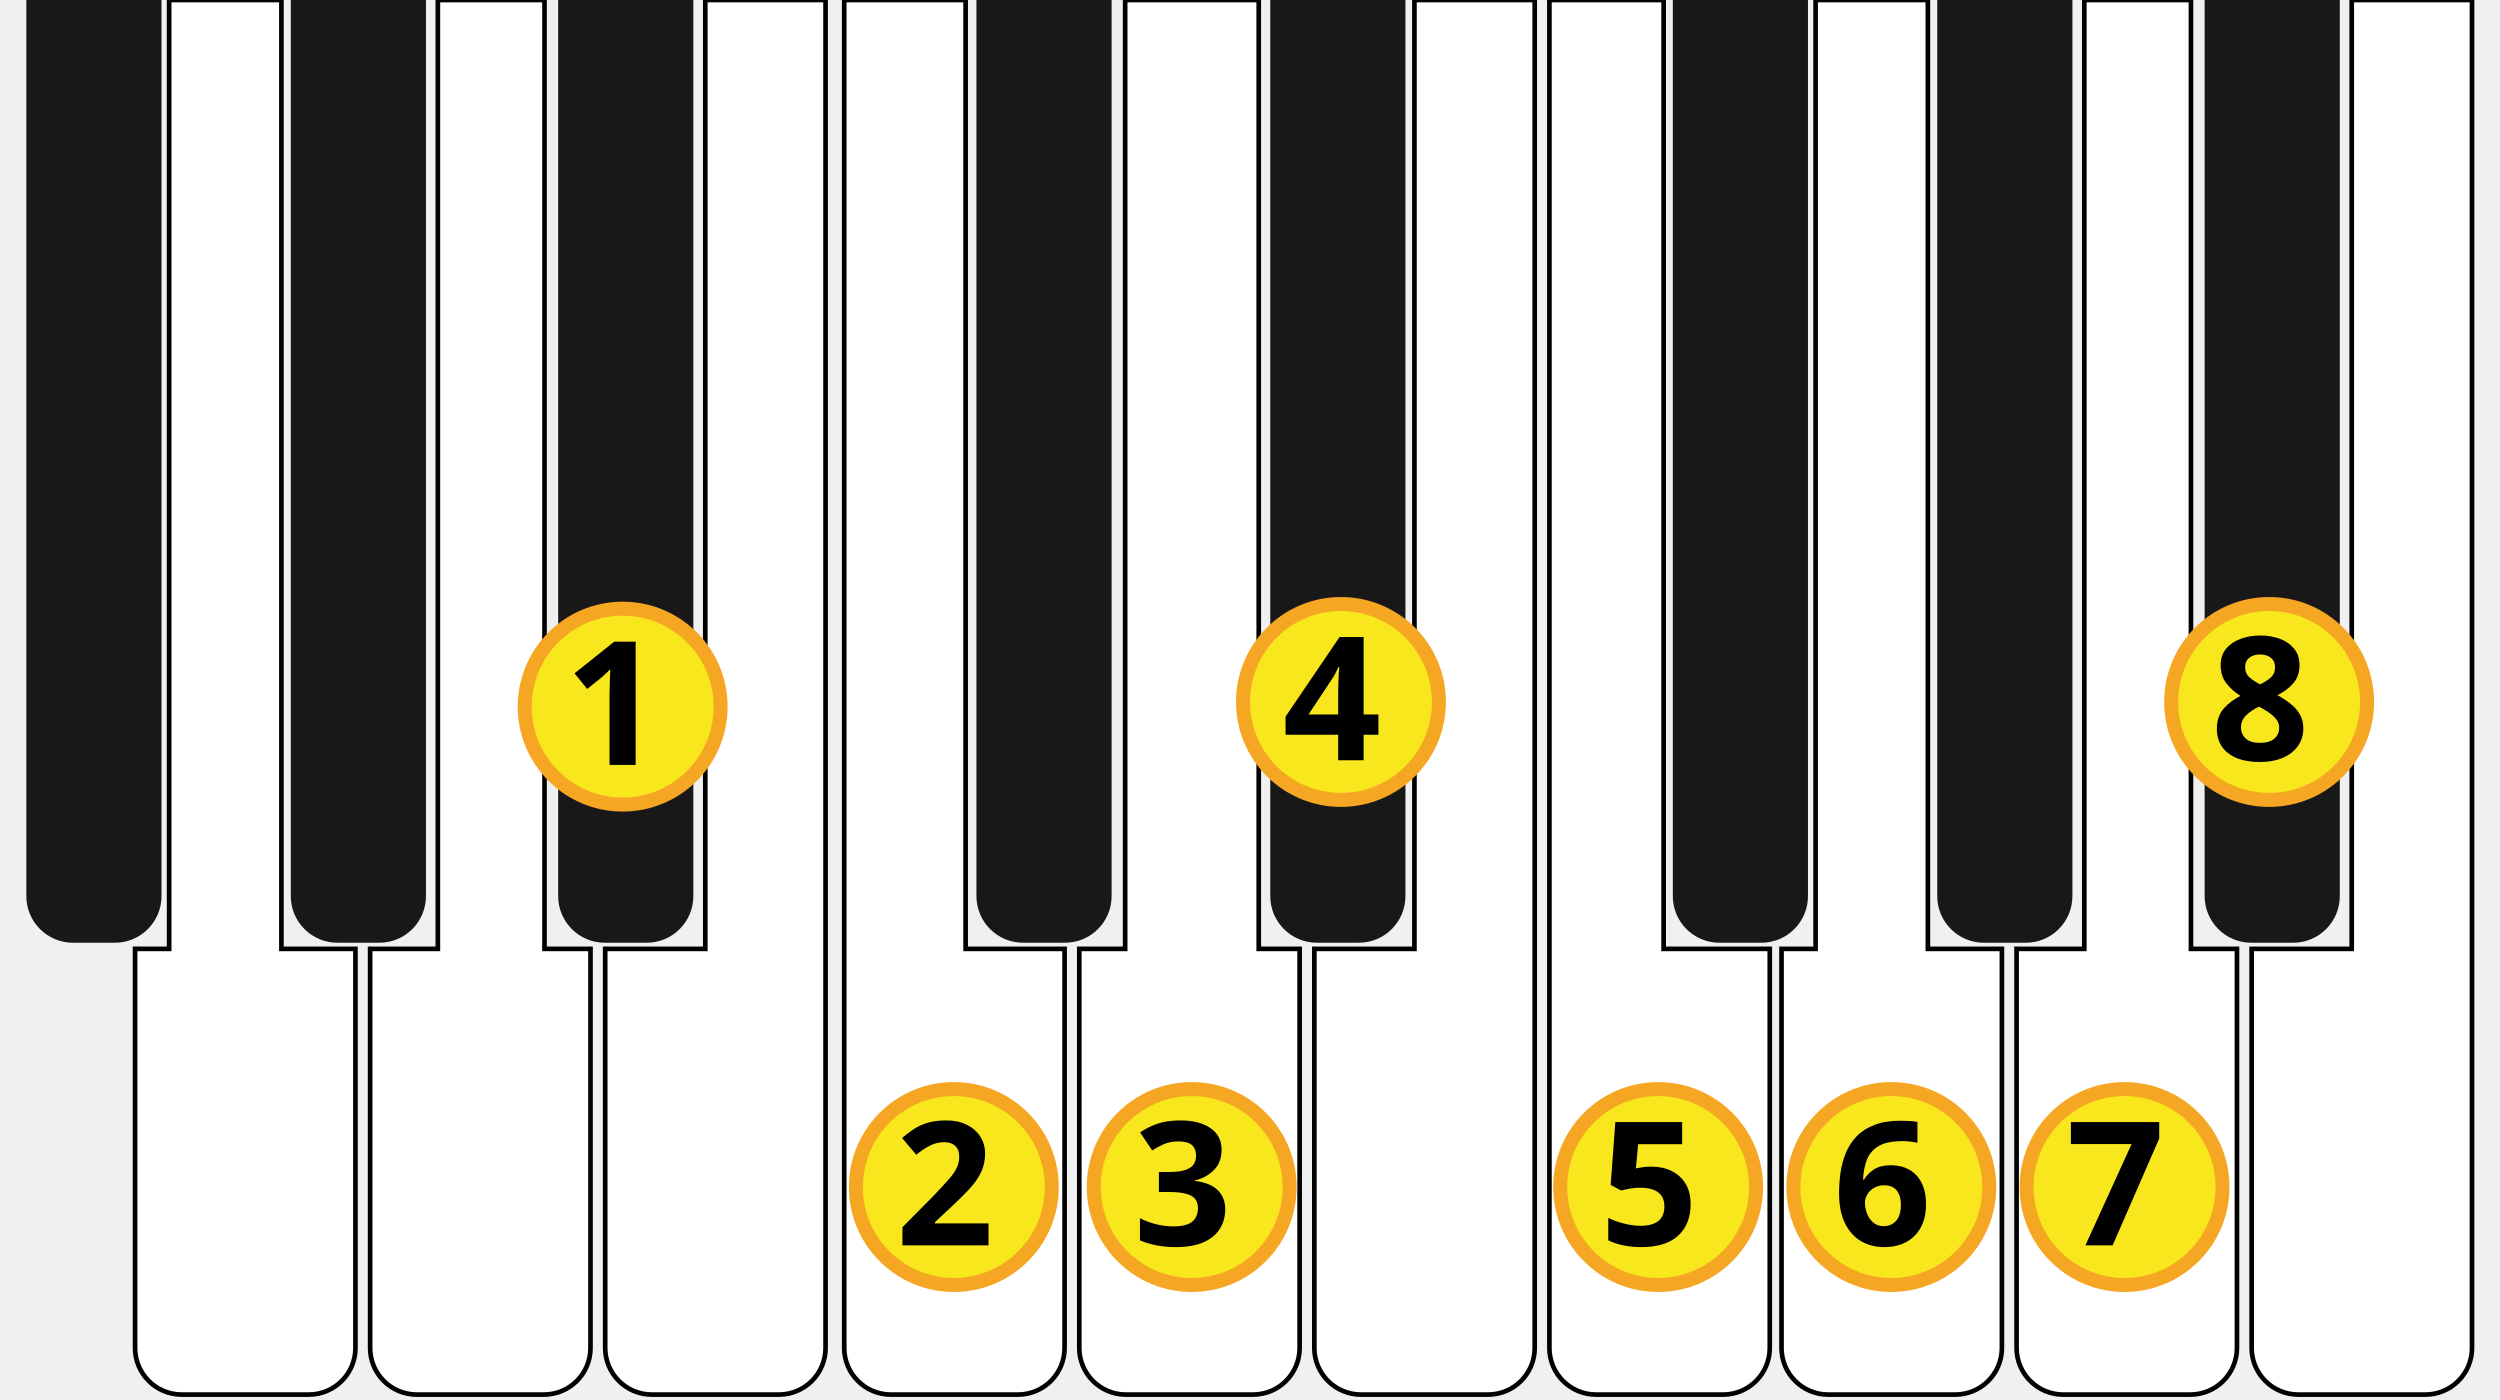
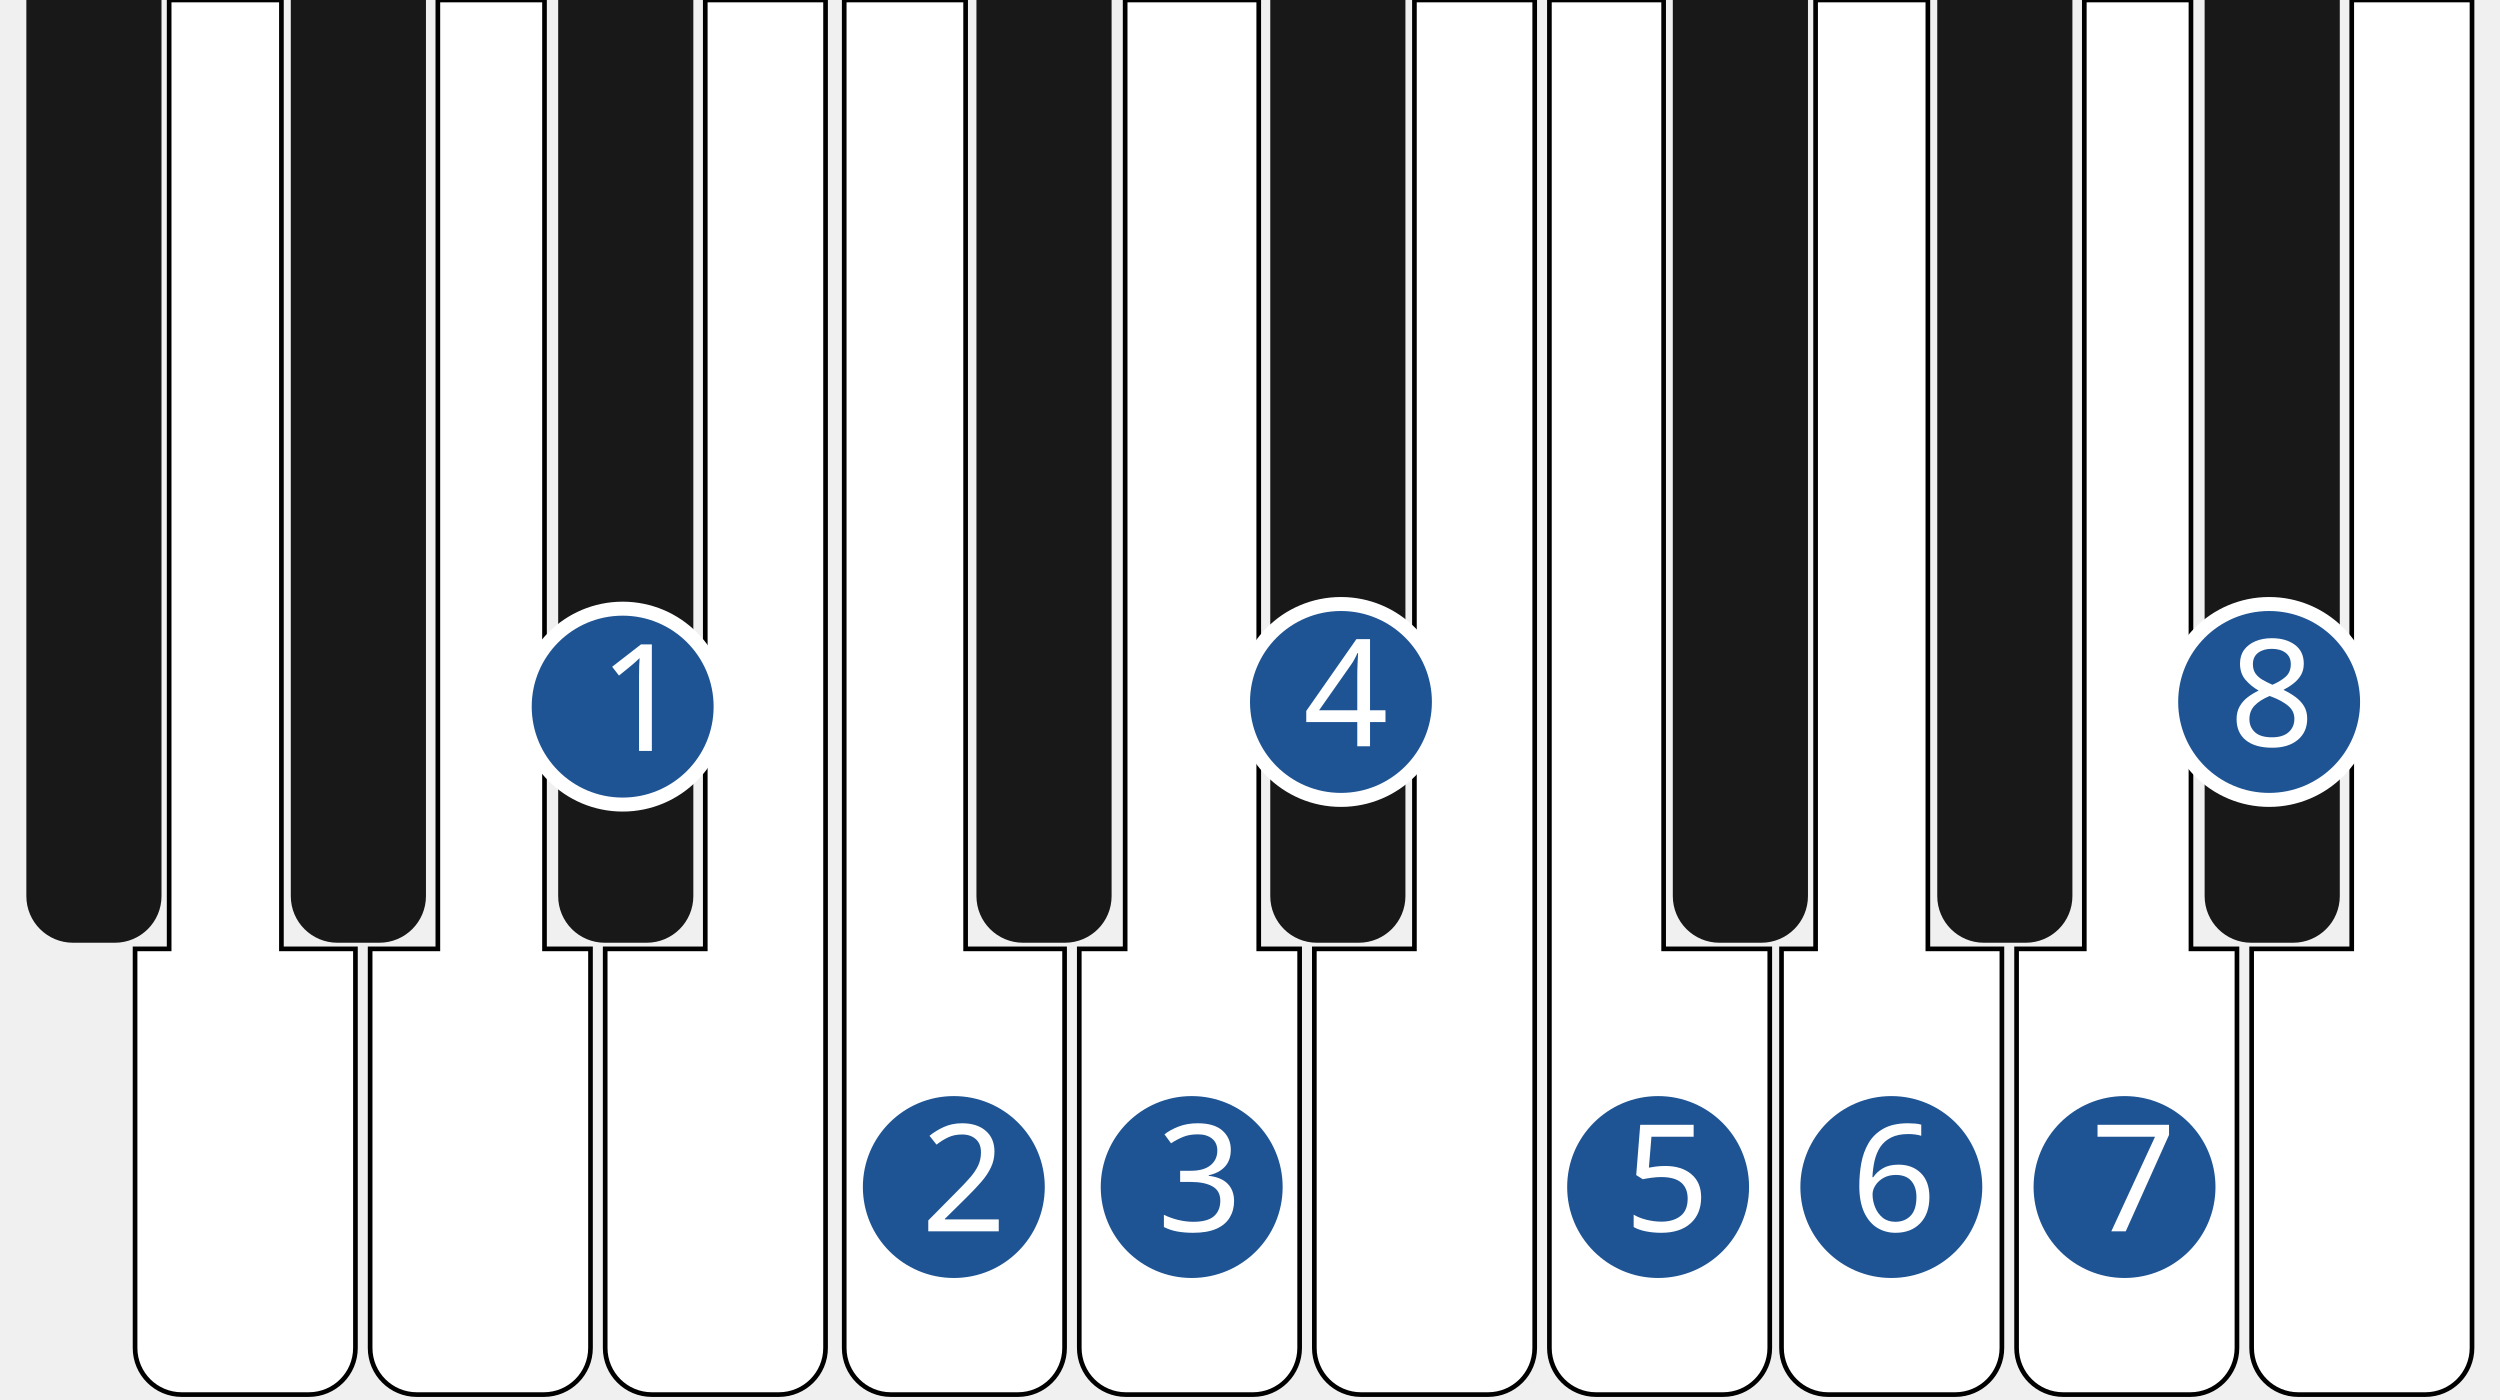
<svg xmlns="http://www.w3.org/2000/svg" width="536px" height="300px" viewBox="0 0 536 300" version="1.1">
  <defs />
  <g id="BbmajorScale" stroke="none" stroke-width="1" fill="none" fill-rule="evenodd">
    <g id="Group" transform="translate(-522, 0)">
      <g id="Oct-2" transform="translate(350, 0)">
        <path d="M323.211,-2.84217094e-14 L349,-2.84217094e-14 L349,203.439 L349,289 C349,294.523 344.523,299 339,299 L311.753,299 C306.23,299 301.753,294.523 301.753,289 L301.753,203.439 L323.211,203.439 L323.211,-2.84217094e-14 Z" id="B" stroke="#000000" fill="#FFFFFF" />
        <path d="M175.682,0 L151.191,0 L151.191,203.439 L151.191,289 C151.191,294.523 155.668,299 161.191,299 L188.439,299 C193.961,299 198.439,294.523 198.439,289 L198.439,203.439 L175.682,203.439 L175.682,0 Z" id="F" stroke="#000000" fill="#FFFFFF" opacity="0" />
        <path d="M208.265,-2.84217094e-14 L232.335,-2.84217094e-14 L232.335,203.439 L248.206,203.439 L248.206,289 C248.206,294.523 243.729,299 238.206,299 L210.958,299 C205.436,299 200.958,294.523 200.958,289 L200.958,203.439 L208.265,203.439 L208.265,-2.84217094e-14 Z" id="G" stroke="#000000" fill="#FFFFFF" />
        <path d="M265.875,-2.84217094e-14 L288.742,-2.84217094e-14 L288.742,203.439 L298.603,203.439 L298.603,289 C298.603,294.523 294.126,299 288.603,299 L261.356,299 C255.833,299 251.356,294.523 251.356,289 L251.356,203.439 L265.875,203.439 L265.875,-2.84217094e-14 Z" id="A" stroke="#000000" fill="#FFFFFF" />
        <path d="M177.65,0 L206.628,0 L206.628,192.124 C206.628,197.647 202.151,202.124 196.628,202.124 L187.65,202.124 C182.127,202.124 177.65,197.647 177.65,192.124 L177.65,0 Z" id="Gb" fill-opacity="0.9" fill="#000000" />
        <path d="M234.347,0 L263.325,0 L263.325,192.124 C263.325,197.647 258.848,202.124 253.325,202.124 L244.347,202.124 C238.824,202.124 234.347,197.647 234.347,192.124 L234.347,0 Z" id="Ab" fill-opacity="0.9" fill="#000000" />
        <path d="M291.673,0 L320.652,0 L320.652,192.124 C320.652,197.647 316.174,202.124 310.652,202.124 L301.673,202.124 C296.15,202.124 291.673,197.647 291.673,192.124 L291.673,0 Z" id="Bb" fill-opacity="0.9" fill="#000000" />
      </g>
      <g id="Oct-3" transform="translate(703, 0)">
        <path d="M0,0 L26.029,0 L26.029,203.439 L47.247,203.439 L47.247,289 C47.247,294.523 42.77,299 37.247,299 L10,299 C4.477,299 2.45271059e-15,294.523 1.77635684e-15,289 L0,0 Z" id="C" stroke="#000000" fill="#FFFFFF" />
        <path d="M60.233,-2.84217094e-14 L88.874,-2.84217094e-14 L88.874,203.439 L97.644,203.439 L97.644,289 C97.644,294.523 93.167,299 87.644,299 L60.397,299 C54.874,299 50.397,294.523 50.397,289 L50.397,203.439 L60.233,203.439 L60.233,-2.84217094e-14 Z" id="D" stroke="#000000" fill="#FFFFFF" />
        <path d="M122.252,-2.84217094e-14 L148.042,-2.84217094e-14 L148.042,203.439 L148.042,289 C148.042,294.523 143.564,299 138.042,299 L110.794,299 C105.271,299 100.794,294.523 100.794,289 L100.794,203.439 L122.252,203.439 L122.252,-2.84217094e-14 Z" id="E" stroke="#000000" fill="#FFFFFF" />
        <path d="M323.211,-2.84217094e-14 L349,-2.84217094e-14 L349,203.439 L349,289 C349,294.523 344.523,299 339,299 L311.753,299 C306.23,299 301.753,294.523 301.753,289 L301.753,203.439 L323.211,203.439 L323.211,-2.84217094e-14 Z" id="B" stroke="#000000" fill="#FFFFFF" />
        <path d="M175.682,0 L151.191,0 L151.191,203.439 L151.191,289 C151.191,294.523 155.668,299 161.191,299 L188.439,299 C193.961,299 198.439,294.523 198.439,289 L198.439,203.439 L175.682,203.439 L175.682,0 Z" id="F" stroke="#000000" fill="#FFFFFF" />
        <path d="M208.265,-2.84217094e-14 L232.335,-2.84217094e-14 L232.335,203.439 L248.206,203.439 L248.206,289 C248.206,294.523 243.729,299 238.206,299 L210.958,299 C205.436,299 200.958,294.523 200.958,289 L200.958,203.439 L208.265,203.439 L208.265,-2.84217094e-14 Z" id="G" stroke="#000000" fill="#FFFFFF" />
        <path d="M265.875,-2.84217094e-14 L288.742,-2.84217094e-14 L288.742,203.439 L298.603,203.439 L298.603,289 C298.603,294.523 294.126,299 288.603,299 L261.356,299 C255.833,299 251.356,294.523 251.356,289 L251.356,203.439 L265.875,203.439 L265.875,-2.84217094e-14 Z" id="A" stroke="#000000" fill="#FFFFFF" />
        <path d="M28.348,0 L57.327,0 L57.327,192.124 C57.327,197.647 52.85,202.124 47.327,202.124 L38.348,202.124 C32.826,202.124 28.348,197.647 28.348,192.124 L28.348,0 Z" id="Db" fill-opacity="0.9" fill="#000000" />
        <path d="M91.345,0 L120.323,0 L120.323,192.124 C120.323,197.647 115.846,202.124 110.323,202.124 L101.345,202.124 C95.822,202.124 91.345,197.647 91.345,192.124 L91.345,0 Z" id="Eb" fill-opacity="0.9" fill="#000000" />
        <path d="M177.65,0 L206.628,0 L206.628,192.124 C206.628,197.647 202.151,202.124 196.628,202.124 L187.65,202.124 C182.127,202.124 177.65,197.647 177.65,192.124 L177.65,0 Z" id="Gb" fill-opacity="0.9" fill="#000000" />
        <path d="M234.347,0 L263.325,0 L263.325,192.124 C263.325,197.647 258.848,202.124 253.325,202.124 L244.347,202.124 C238.824,202.124 234.347,197.647 234.347,192.124 L234.347,0 Z" id="Ab" fill-opacity="0.9" fill="#000000" />
        <path d="M291.673,0 L320.652,0 L320.652,192.124 C320.652,197.647 316.174,202.124 310.652,202.124 L301.673,202.124 C296.15,202.124 291.673,197.647 291.673,192.124 L291.673,0 Z" id="Bb" fill-opacity="0.9" fill="#000000" />
      </g>
    </g>
    <g id="numberCircle" transform="translate(114, 131)">
-       <circle id="Oval" stroke="#F5A623" stroke-width="3" fill="#F8E71C" fill-rule="nonzero" cx="19.5" cy="20.5" r="21" />
-       <text id="1" font-family="ArchivoBlack-Regular, Archivo Black" font-size="37" font-weight="700" fill="#000000">
-         <tspan x="7" y="33">1</tspan>
+       <circle id="Oval" stroke="#FFFFFF" stroke-width="3" fill="#1E5494" fill-rule="nonzero" cx="19.5" cy="20.5" r="21" />
+       <text id="1" font-family="Basic-Regular, Basic" font-size="32" font-weight="normal" fill="#FFFFFF">
+         <tspan x="14.398" y="30">1</tspan>
      </text>
    </g>
    <g id="numberCircle" transform="translate(185, 234)">
-       <circle id="Oval" stroke="#F5A623" stroke-width="3" fill="#F8E71C" fill-rule="nonzero" cx="19.5" cy="20.5" r="21" />
-       <text id="1" font-family="ArchivoBlack-Regular, Archivo Black" font-size="37" font-weight="700" fill="#000000">
-         <tspan x="7" y="33">2</tspan>
+       <circle id="Oval" stroke="#FFFFFF" stroke-width="3" fill="#1E5494" fill-rule="nonzero" cx="19.5" cy="20.5" r="21" />
+       <text id="1" font-family="Basic-Regular, Basic" font-size="32" font-weight="normal" fill="#FFFFFF">
+         <tspan x="12.492" y="30">2</tspan>
      </text>
    </g>
    <g id="numberCircle" transform="translate(236, 234)">
-       <circle id="Oval" stroke="#F5A623" stroke-width="3" fill="#F8E71C" fill-rule="nonzero" cx="19.5" cy="20.5" r="21" />
-       <text id="1" font-family="ArchivoBlack-Regular, Archivo Black" font-size="37" font-weight="700" fill="#000000">
-         <tspan x="7" y="33">3</tspan>
+       <circle id="Oval" stroke="#FFFFFF" stroke-width="3" fill="#1E5494" fill-rule="nonzero" cx="19.5" cy="20.5" r="21" />
+       <text id="1" font-family="Basic-Regular, Basic" font-size="32" font-weight="normal" fill="#FFFFFF">
+         <tspan x="12.102" y="30">3</tspan>
      </text>
    </g>
    <g id="numberCircle" transform="translate(268, 130)">
-       <circle id="Oval" stroke="#F5A623" stroke-width="3" fill="#F8E71C" fill-rule="nonzero" cx="19.5" cy="20.5" r="21" />
-       <text id="1" font-family="ArchivoBlack-Regular, Archivo Black" font-size="37" font-weight="700" fill="#000000">
-         <tspan x="7" y="33">4</tspan>
+       <circle id="Oval" stroke="#FFFFFF" stroke-width="3" fill="#1E5494" fill-rule="nonzero" cx="19.5" cy="20.5" r="21" />
+       <text id="1" font-family="Basic-Regular, Basic" font-size="32" font-weight="normal" fill="#FFFFFF">
+         <tspan x="11.391" y="30">4</tspan>
      </text>
    </g>
    <g id="numberCircle" transform="translate(336, 234)">
-       <circle id="Oval" stroke="#F5A623" stroke-width="3" fill="#F8E71C" fill-rule="nonzero" cx="19.5" cy="20.5" r="21" />
-       <text id="1" font-family="ArchivoBlack-Regular, Archivo Black" font-size="37" font-weight="700" fill="#000000">
-         <tspan x="7" y="33">5</tspan>
+       <circle id="Oval" stroke="#FFFFFF" stroke-width="3" fill="#1E5494" fill-rule="nonzero" cx="19.5" cy="20.5" r="21" />
+       <text id="1" font-family="Basic-Regular, Basic" font-size="32" font-weight="normal" fill="#FFFFFF">
+         <tspan x="12.242" y="30">5</tspan>
      </text>
    </g>
    <g id="numberCircle" transform="translate(386, 234)">
-       <circle id="Oval" stroke="#F5A623" stroke-width="3" fill="#F8E71C" fill-rule="nonzero" cx="19.5" cy="20.5" r="21" />
-       <text id="1" font-family="ArchivoBlack-Regular, Archivo Black" font-size="37" font-weight="700" fill="#000000">
-         <tspan x="7" y="33">6</tspan>
+       <circle id="Oval" stroke="#FFFFFF" stroke-width="3" fill="#1E5494" fill-rule="nonzero" cx="19.5" cy="20.5" r="21" />
+       <text id="1" font-family="Basic-Regular, Basic" font-size="32" font-weight="normal" fill="#FFFFFF">
+         <tspan x="10.867" y="30">6</tspan>
      </text>
    </g>
    <g id="numberCircle" transform="translate(436, 234)">
-       <circle id="Oval" stroke="#F5A623" stroke-width="3" fill="#F8E71C" fill-rule="nonzero" cx="19.5" cy="20.5" r="21" />
-       <text id="1" font-family="ArchivoBlack-Regular, Archivo Black" font-size="37" font-weight="700" fill="#000000">
-         <tspan x="7" y="33">7</tspan>
+       <circle id="Oval" stroke="#FFFFFF" stroke-width="3" fill="#1E5494" fill-rule="nonzero" cx="19.5" cy="20.5" r="21" />
+       <text id="1" font-family="Basic-Regular, Basic" font-size="32" font-weight="normal" fill="#FFFFFF">
+         <tspan x="12.305" y="30">7</tspan>
      </text>
    </g>
    <g id="numberCircle" transform="translate(467, 130)">
-       <circle id="Oval" stroke="#F5A623" stroke-width="3" fill="#F8E71C" fill-rule="nonzero" cx="19.5" cy="20.5" r="21" />
-       <text id="1" font-family="ArchivoBlack-Regular, Archivo Black" font-size="37" font-weight="700" fill="#000000">
-         <tspan x="7" y="33">8</tspan>
+       <circle id="Oval" stroke="#FFFFFF" stroke-width="3" fill="#1E5494" fill-rule="nonzero" cx="19.5" cy="20.5" r="21" />
+       <text id="1" font-family="Basic-Regular, Basic" font-size="32" font-weight="normal" fill="#FFFFFF">
+         <tspan x="10.961" y="30">8</tspan>
      </text>
    </g>
  </g>
</svg>
